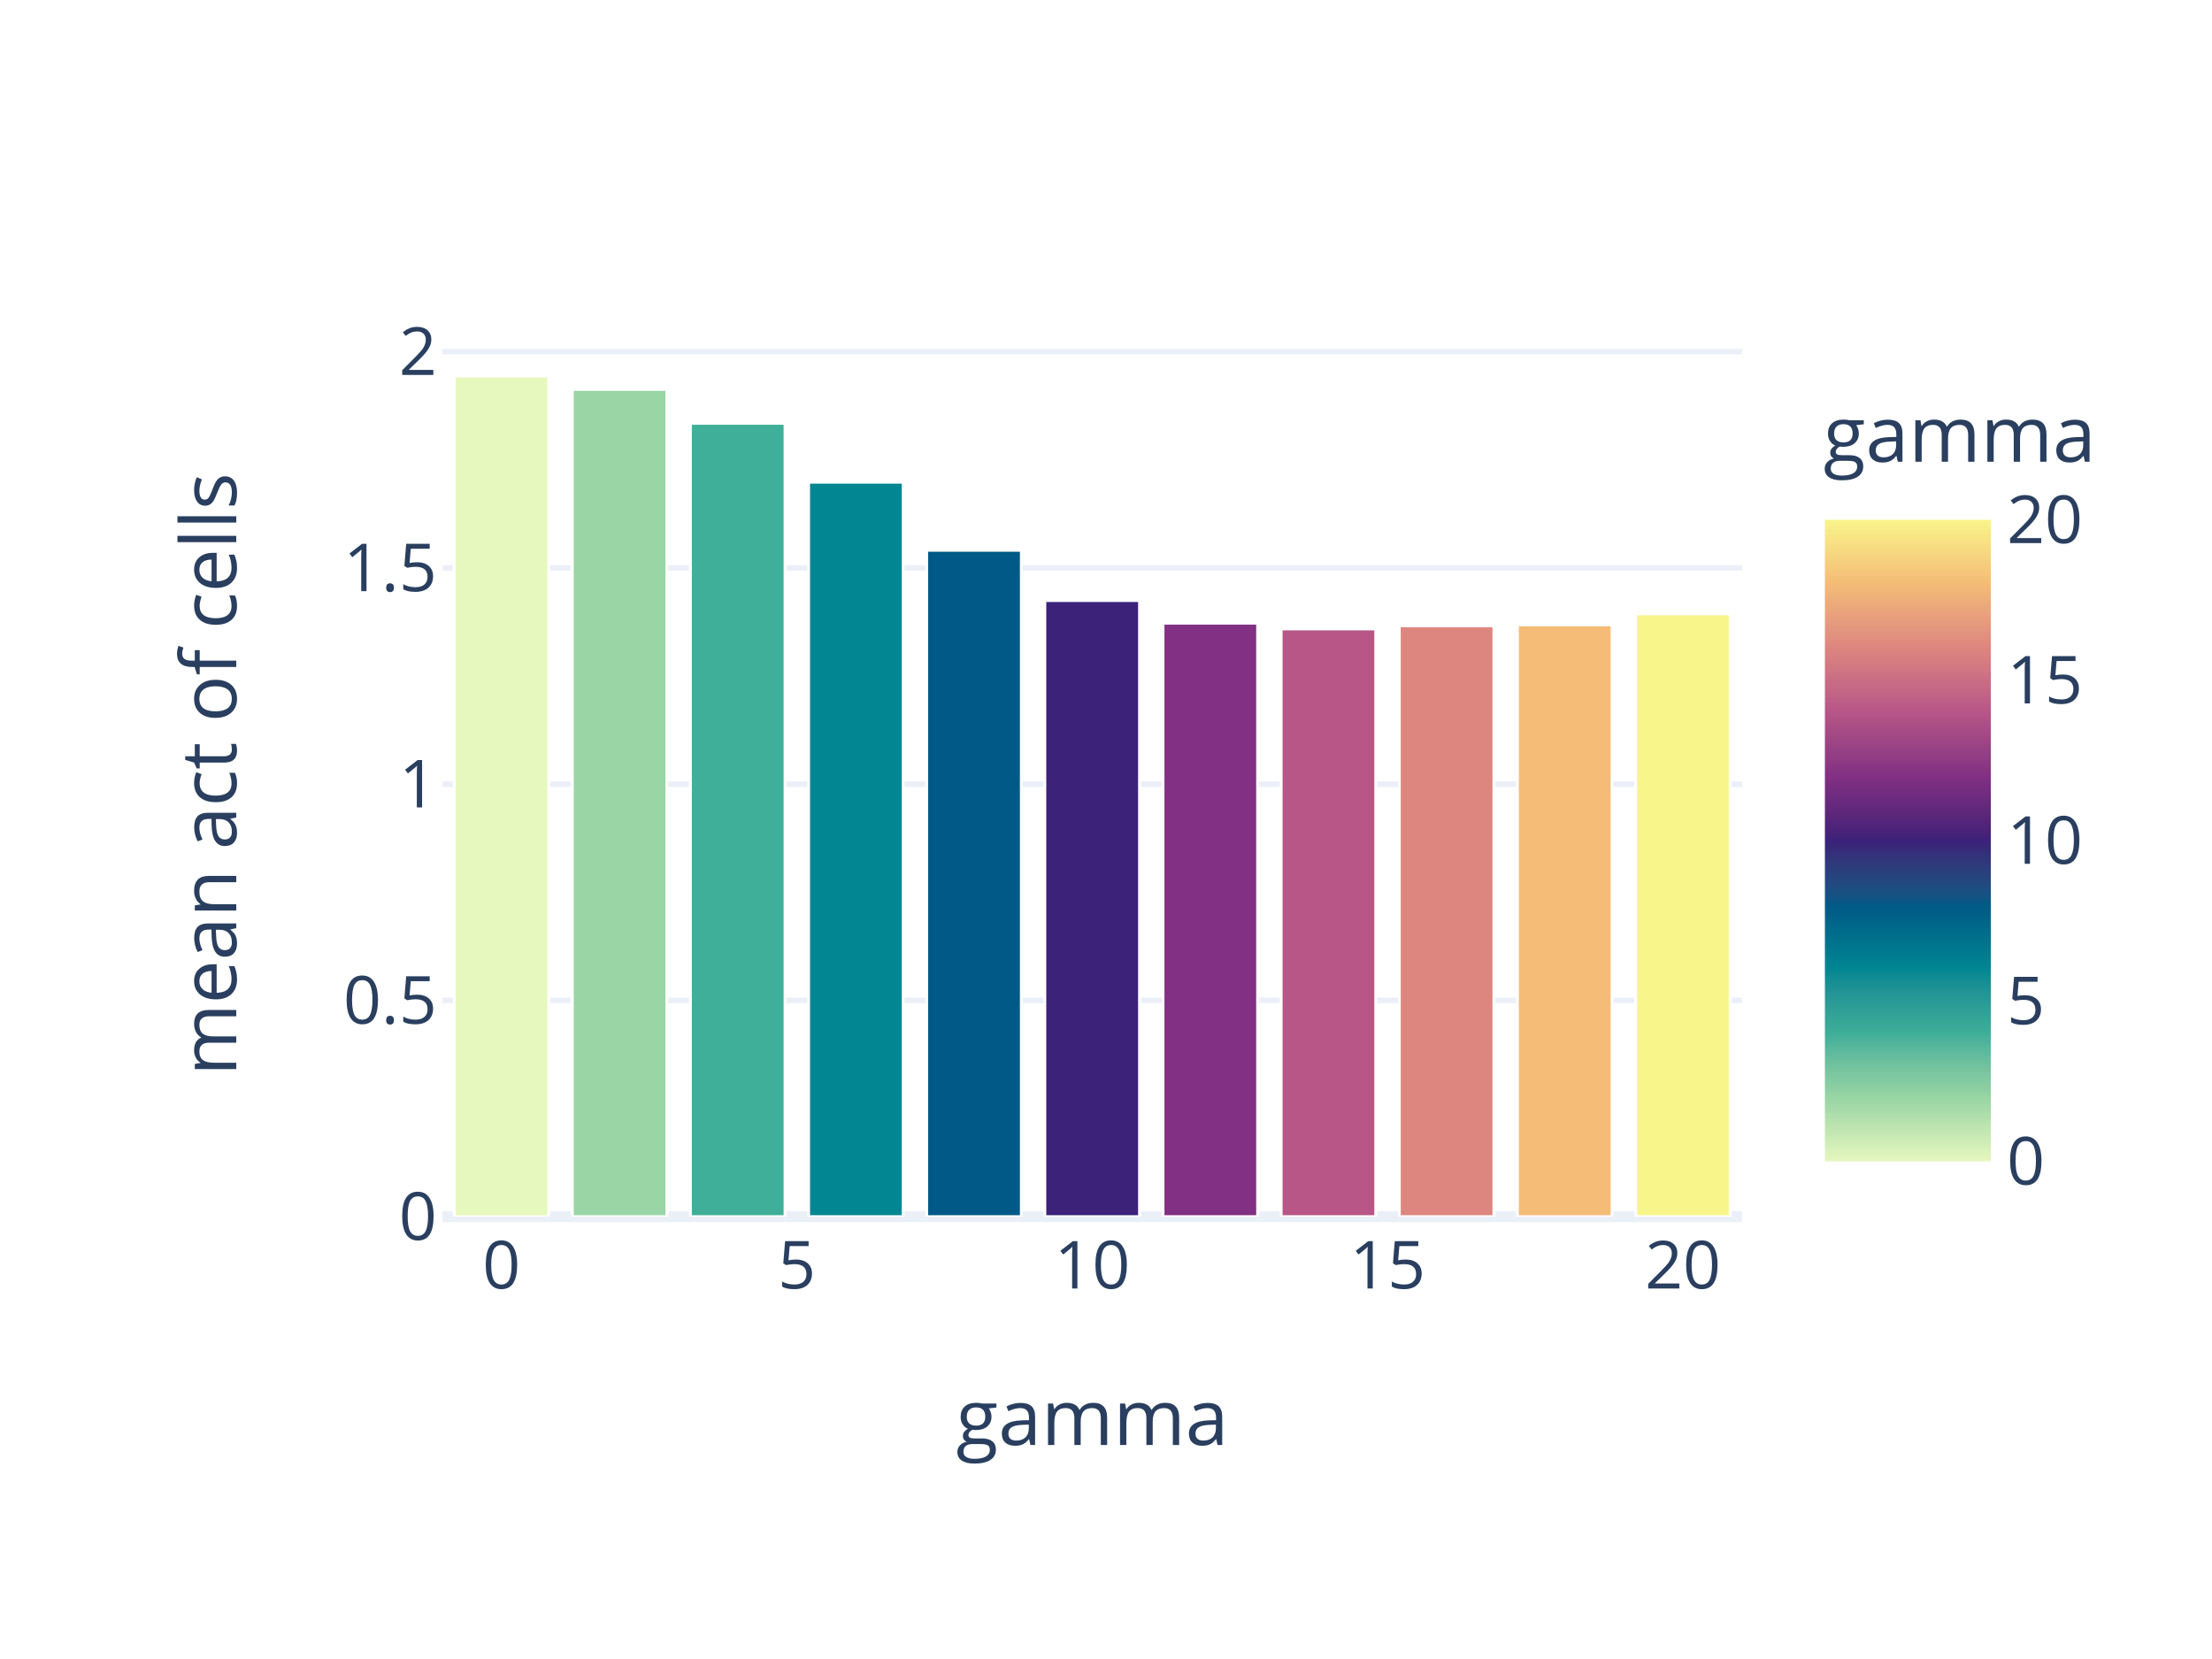
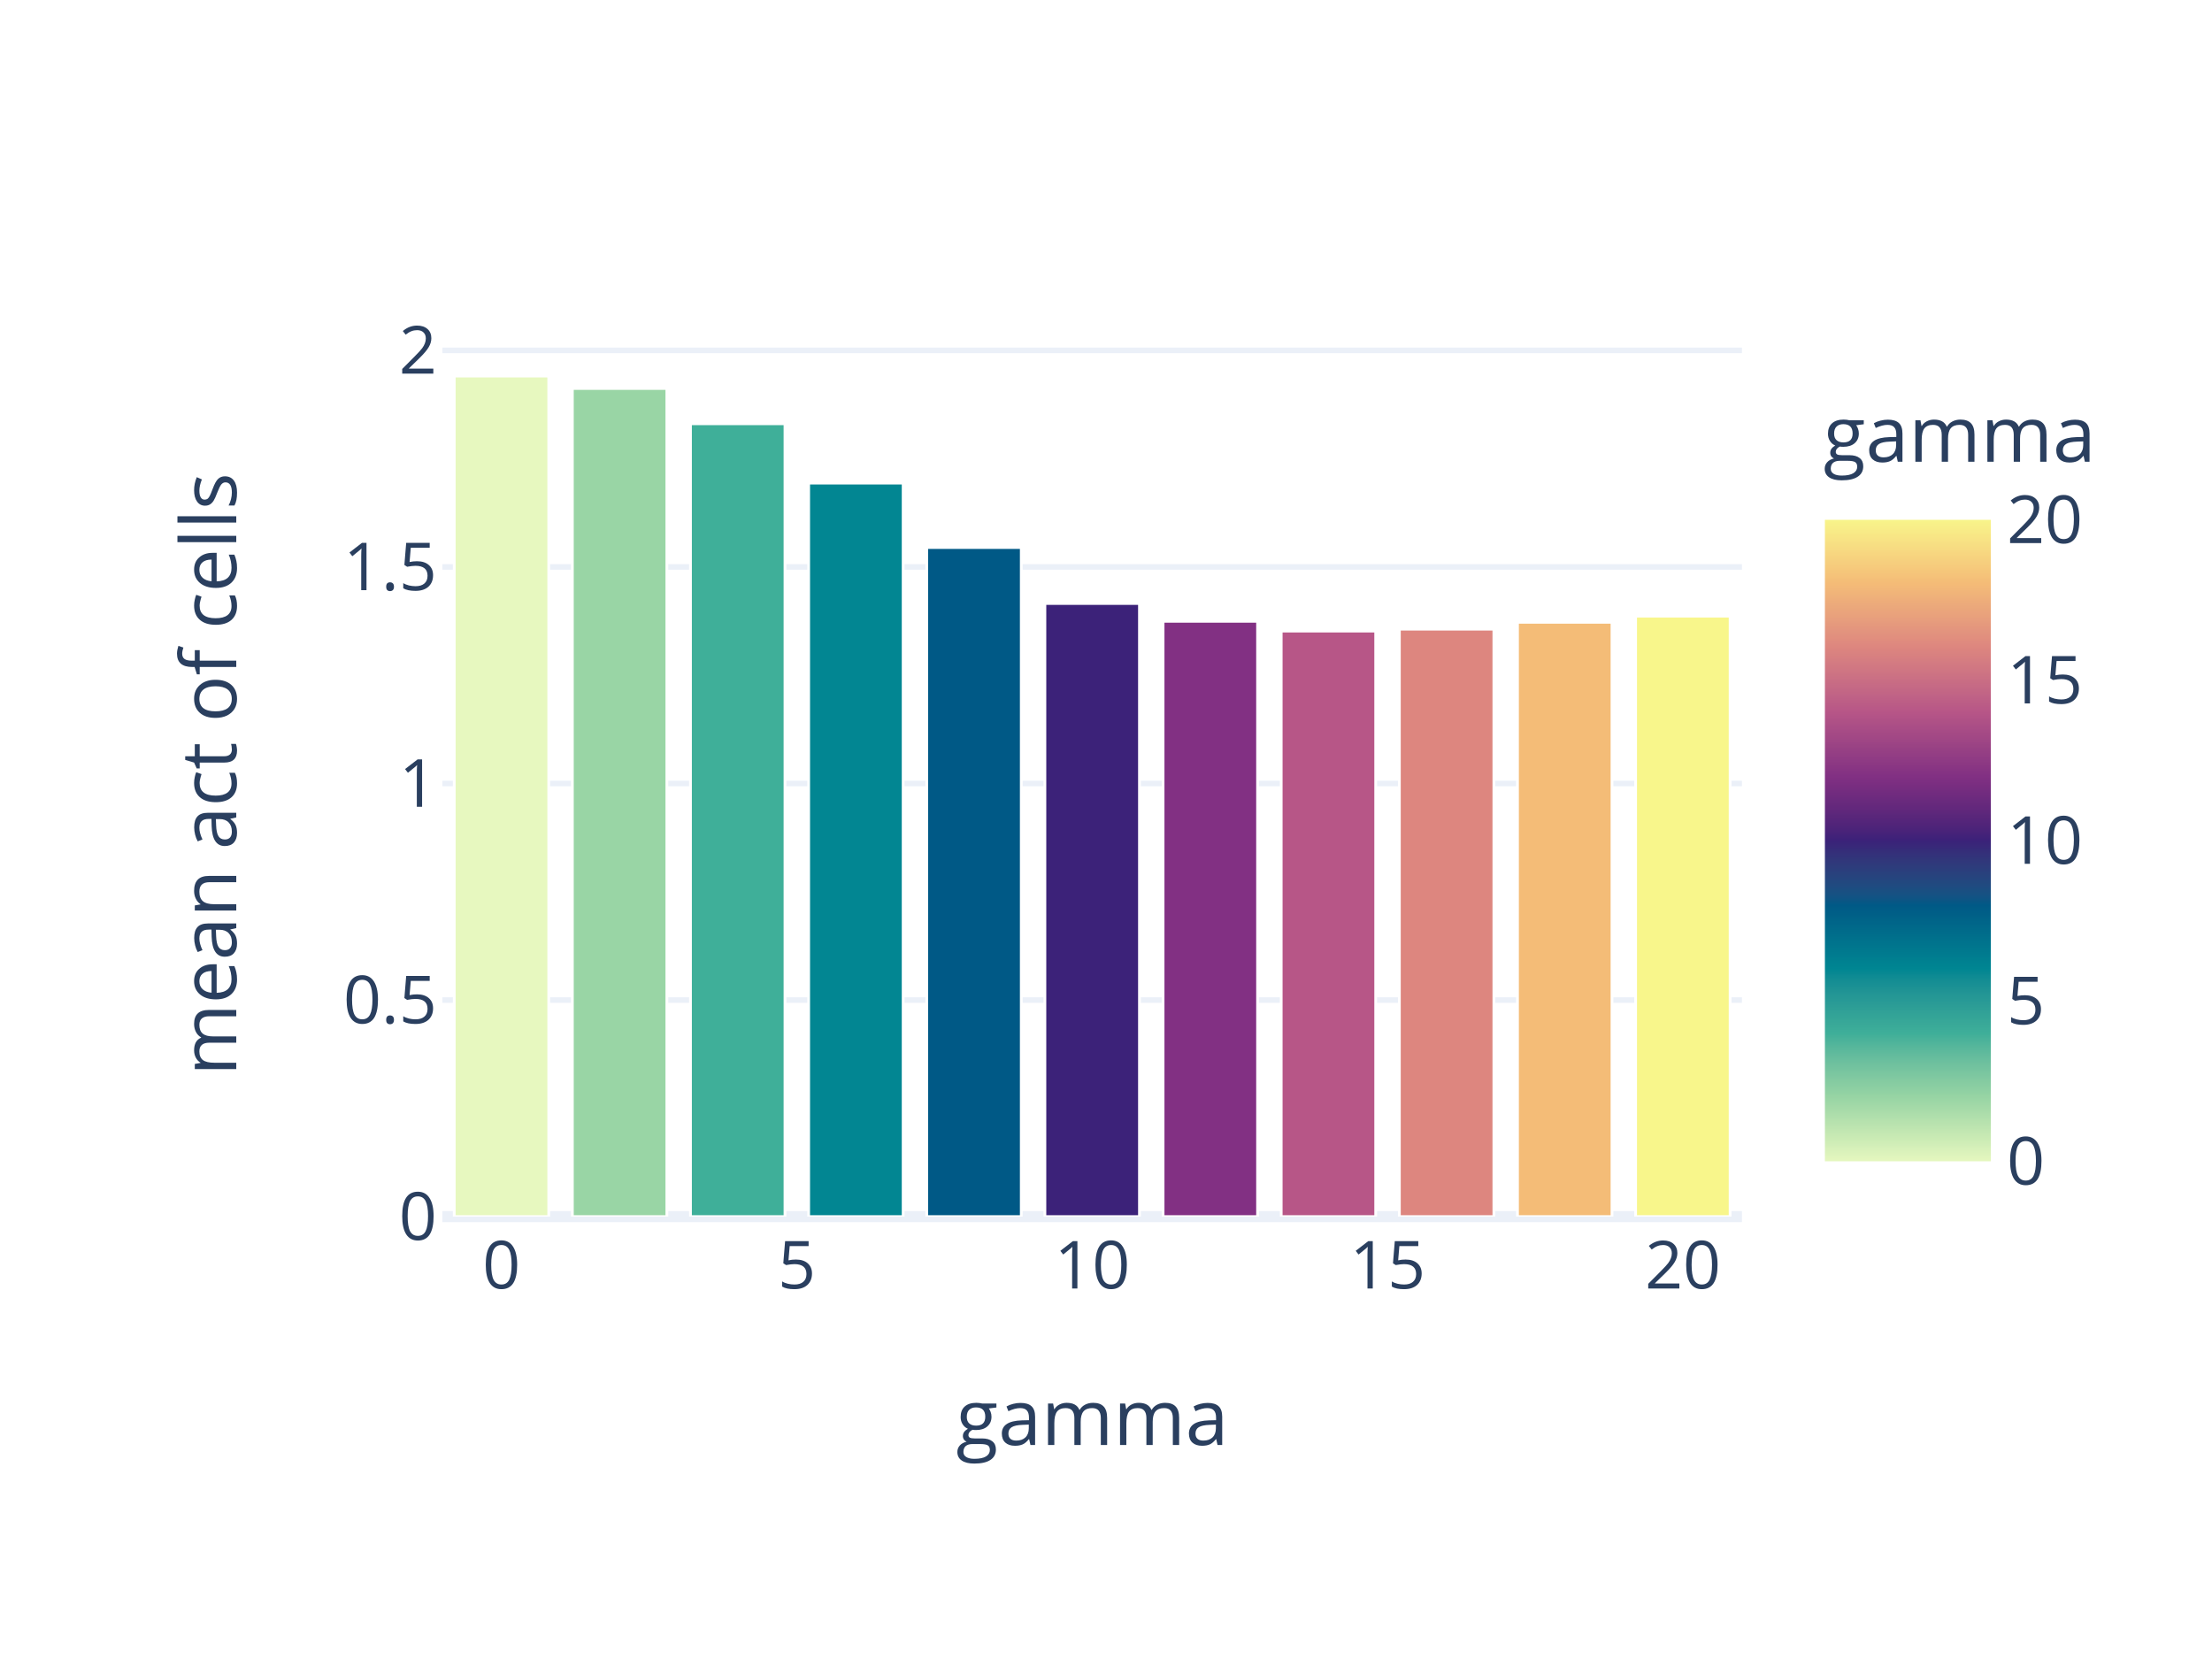
<svg xmlns="http://www.w3.org/2000/svg" class="main-svg" width="400" height="300" style="" viewBox="0 0 400 300">
  <rect x="0" y="0" width="400" height="300" style="fill: rgb(255, 255, 255); fill-opacity: 1;" />
-   <defs id="defs-9edd5f">
+   <defs id="defs-dfcfa9">
    <g class="clips">
-       <clipPath id="clip9edd5fxyplot" class="plotclip">
+       <clipPath id="clipdfcfa9xyplot" class="plotclip">
        <rect width="235" height="160" />
      </clipPath>
-       <clipPath class="axesclip" id="clip9edd5fx">
+       <clipPath class="axesclip" id="clipdfcfa9x">
        <rect x="80" y="0" width="235" height="300" />
      </clipPath>
-       <clipPath class="axesclip" id="clip9edd5fy">
+       <clipPath class="axesclip" id="clipdfcfa9y">
        <rect x="0" y="60" width="400" height="160" />
      </clipPath>
-       <clipPath class="axesclip" id="clip9edd5fxy">
+       <clipPath class="axesclip" id="clipdfcfa9xy">
        <rect x="80" y="60" width="235" height="160" />
      </clipPath>
    </g>
    <g class="gradients">
-       <linearGradient x1="0" y1="1" x2="0" y2="0" gradientUnits="objectBoundingBox" id="g9edd5f-cbcoloraxis">
+       <linearGradient x1="0" y1="1" x2="0" y2="0" gradientUnits="objectBoundingBox" id="gdfcfa9-cbcoloraxis">
        <stop offset="0%" stop-color="rgb(231, 248, 191)" stop-opacity="1" />
        <stop offset="0.392%" stop-color="rgb(228, 247, 190)" stop-opacity="1" />
        <stop offset="0.784%" stop-color="rgb(225, 245, 189)" stop-opacity="1" />
        <stop offset="1.176%" stop-color="rgb(222, 244, 188)" stop-opacity="1" />
        <stop offset="1.569%" stop-color="rgb(219, 242, 187)" stop-opacity="1" />
        <stop offset="1.961%" stop-color="rgb(216, 241, 186)" stop-opacity="1" />
        <stop offset="2.353%" stop-color="rgb(213, 240, 185)" stop-opacity="1" />
        <stop offset="2.745%" stop-color="rgb(210, 238, 184)" stop-opacity="1" />
        <stop offset="3.137%" stop-color="rgb(207, 237, 182)" stop-opacity="1" />
        <stop offset="3.529%" stop-color="rgb(204, 236, 181)" stop-opacity="1" />
        <stop offset="3.922%" stop-color="rgb(201, 234, 180)" stop-opacity="1" />
        <stop offset="4.314%" stop-color="rgb(198, 233, 179)" stop-opacity="1" />
        <stop offset="4.706%" stop-color="rgb(195, 231, 178)" stop-opacity="1" />
        <stop offset="5.098%" stop-color="rgb(192, 230, 177)" stop-opacity="1" />
        <stop offset="5.49%" stop-color="rgb(189, 229, 176)" stop-opacity="1" />
        <stop offset="5.882%" stop-color="rgb(186, 227, 175)" stop-opacity="1" />
        <stop offset="6.275%" stop-color="rgb(183, 226, 174)" stop-opacity="1" />
        <stop offset="6.667%" stop-color="rgb(180, 225, 173)" stop-opacity="1" />
        <stop offset="7.059%" stop-color="rgb(176, 223, 172)" stop-opacity="1" />
        <stop offset="7.451%" stop-color="rgb(173, 222, 171)" stop-opacity="1" />
        <stop offset="7.843%" stop-color="rgb(170, 220, 170)" stop-opacity="1" />
        <stop offset="8.235%" stop-color="rgb(167, 219, 169)" stop-opacity="1" />
        <stop offset="8.627%" stop-color="rgb(164, 218, 168)" stop-opacity="1" />
        <stop offset="9.02%" stop-color="rgb(160, 216, 167)" stop-opacity="1" />
        <stop offset="9.412%" stop-color="rgb(157, 215, 166)" stop-opacity="1" />
        <stop offset="9.804%" stop-color="rgb(154, 214, 165)" stop-opacity="1" />
        <stop offset="10.196%" stop-color="rgb(151, 212, 164)" stop-opacity="1" />
        <stop offset="10.588%" stop-color="rgb(148, 211, 163)" stop-opacity="1" />
        <stop offset="10.98%" stop-color="rgb(145, 209, 163)" stop-opacity="1" />
        <stop offset="11.373%" stop-color="rgb(142, 208, 163)" stop-opacity="1" />
        <stop offset="11.765%" stop-color="rgb(139, 206, 162)" stop-opacity="1" />
        <stop offset="12.157%" stop-color="rgb(136, 205, 162)" stop-opacity="1" />
        <stop offset="12.549%" stop-color="rgb(133, 203, 161)" stop-opacity="1" />
        <stop offset="12.941%" stop-color="rgb(130, 202, 161)" stop-opacity="1" />
        <stop offset="13.333%" stop-color="rgb(127, 200, 161)" stop-opacity="1" />
        <stop offset="13.725%" stop-color="rgb(124, 199, 160)" stop-opacity="1" />
        <stop offset="14.118%" stop-color="rgb(121, 197, 160)" stop-opacity="1" />
        <stop offset="14.51%" stop-color="rgb(117, 196, 159)" stop-opacity="1" />
        <stop offset="14.902%" stop-color="rgb(114, 194, 159)" stop-opacity="1" />
        <stop offset="15.294%" stop-color="rgb(111, 193, 158)" stop-opacity="1" />
        <stop offset="15.686%" stop-color="rgb(108, 191, 158)" stop-opacity="1" />
        <stop offset="16.078%" stop-color="rgb(104, 190, 158)" stop-opacity="1" />
        <stop offset="16.471%" stop-color="rgb(101, 188, 157)" stop-opacity="1" />
        <stop offset="16.863%" stop-color="rgb(97, 187, 157)" stop-opacity="1" />
        <stop offset="17.255%" stop-color="rgb(93, 185, 156)" stop-opacity="1" />
        <stop offset="17.647%" stop-color="rgb(89, 184, 156)" stop-opacity="1" />
        <stop offset="18.039%" stop-color="rgb(86, 182, 155)" stop-opacity="1" />
        <stop offset="18.431%" stop-color="rgb(81, 181, 155)" stop-opacity="1" />
        <stop offset="18.824%" stop-color="rgb(77, 179, 154)" stop-opacity="1" />
        <stop offset="19.216%" stop-color="rgb(73, 178, 154)" stop-opacity="1" />
        <stop offset="19.608%" stop-color="rgb(68, 176, 153)" stop-opacity="1" />
        <stop offset="20%" stop-color="rgb(63, 175, 153)" stop-opacity="1" />
        <stop offset="20.392%" stop-color="rgb(61, 173, 153)" stop-opacity="1" />
        <stop offset="20.784%" stop-color="rgb(60, 172, 153)" stop-opacity="1" />
        <stop offset="21.176%" stop-color="rgb(58, 170, 152)" stop-opacity="1" />
        <stop offset="21.569%" stop-color="rgb(57, 168, 152)" stop-opacity="1" />
        <stop offset="21.961%" stop-color="rgb(55, 167, 152)" stop-opacity="1" />
        <stop offset="22.353%" stop-color="rgb(53, 165, 151)" stop-opacity="1" />
        <stop offset="22.745%" stop-color="rgb(51, 164, 151)" stop-opacity="1" />
        <stop offset="23.137%" stop-color="rgb(50, 162, 151)" stop-opacity="1" />
        <stop offset="23.529%" stop-color="rgb(48, 160, 151)" stop-opacity="1" />
        <stop offset="23.922%" stop-color="rgb(46, 159, 150)" stop-opacity="1" />
        <stop offset="24.314%" stop-color="rgb(44, 157, 150)" stop-opacity="1" />
        <stop offset="24.706%" stop-color="rgb(42, 155, 150)" stop-opacity="1" />
        <stop offset="25.098%" stop-color="rgb(40, 154, 150)" stop-opacity="1" />
        <stop offset="25.49%" stop-color="rgb(38, 152, 149)" stop-opacity="1" />
        <stop offset="25.882%" stop-color="rgb(36, 151, 149)" stop-opacity="1" />
        <stop offset="26.275%" stop-color="rgb(34, 149, 149)" stop-opacity="1" />
        <stop offset="26.667%" stop-color="rgb(31, 147, 148)" stop-opacity="1" />
        <stop offset="27.059%" stop-color="rgb(29, 146, 148)" stop-opacity="1" />
        <stop offset="27.451%" stop-color="rgb(26, 144, 148)" stop-opacity="1" />
        <stop offset="27.843%" stop-color="rgb(23, 143, 148)" stop-opacity="1" />
        <stop offset="28.235%" stop-color="rgb(20, 141, 147)" stop-opacity="1" />
        <stop offset="28.627%" stop-color="rgb(17, 140, 147)" stop-opacity="1" />
        <stop offset="29.02%" stop-color="rgb(13, 138, 147)" stop-opacity="1" />
        <stop offset="29.412%" stop-color="rgb(8, 136, 146)" stop-opacity="1" />
        <stop offset="29.804%" stop-color="rgb(3, 135, 146)" stop-opacity="1" />
        <stop offset="30.196%" stop-color="rgb(0, 133, 146)" stop-opacity="1" />
        <stop offset="30.588%" stop-color="rgb(0, 131, 145)" stop-opacity="1" />
        <stop offset="30.98%" stop-color="rgb(0, 130, 145)" stop-opacity="1" />
        <stop offset="31.373%" stop-color="rgb(0, 128, 144)" stop-opacity="1" />
        <stop offset="31.765%" stop-color="rgb(0, 126, 144)" stop-opacity="1" />
        <stop offset="32.157%" stop-color="rgb(0, 124, 143)" stop-opacity="1" />
        <stop offset="32.549%" stop-color="rgb(0, 122, 143)" stop-opacity="1" />
        <stop offset="32.941%" stop-color="rgb(0, 121, 142)" stop-opacity="1" />
        <stop offset="33.333%" stop-color="rgb(0, 119, 142)" stop-opacity="1" />
        <stop offset="33.725%" stop-color="rgb(0, 117, 141)" stop-opacity="1" />
        <stop offset="34.118%" stop-color="rgb(0, 115, 141)" stop-opacity="1" />
        <stop offset="34.51%" stop-color="rgb(0, 114, 140)" stop-opacity="1" />
        <stop offset="34.902%" stop-color="rgb(0, 112, 140)" stop-opacity="1" />
        <stop offset="35.294%" stop-color="rgb(0, 110, 139)" stop-opacity="1" />
        <stop offset="35.686%" stop-color="rgb(0, 108, 139)" stop-opacity="1" />
        <stop offset="36.078%" stop-color="rgb(0, 107, 138)" stop-opacity="1" />
        <stop offset="36.471%" stop-color="rgb(0, 105, 138)" stop-opacity="1" />
        <stop offset="36.863%" stop-color="rgb(0, 103, 137)" stop-opacity="1" />
        <stop offset="37.255%" stop-color="rgb(0, 101, 137)" stop-opacity="1" />
        <stop offset="37.647%" stop-color="rgb(0, 100, 136)" stop-opacity="1" />
        <stop offset="38.039%" stop-color="rgb(0, 98, 136)" stop-opacity="1" />
        <stop offset="38.431%" stop-color="rgb(0, 96, 135)" stop-opacity="1" />
        <stop offset="38.824%" stop-color="rgb(0, 94, 135)" stop-opacity="1" />
        <stop offset="39.216%" stop-color="rgb(0, 93, 135)" stop-opacity="1" />
        <stop offset="39.608%" stop-color="rgb(0, 91, 134)" stop-opacity="1" />
        <stop offset="40%" stop-color="rgb(0, 89, 134)" stop-opacity="1" />
        <stop offset="40.392%" stop-color="rgb(6, 87, 133)" stop-opacity="1" />
        <stop offset="40.784%" stop-color="rgb(12, 85, 132)" stop-opacity="1" />
        <stop offset="41.176%" stop-color="rgb(17, 83, 132)" stop-opacity="1" />
        <stop offset="41.569%" stop-color="rgb(21, 82, 131)" stop-opacity="1" />
        <stop offset="41.961%" stop-color="rgb(24, 80, 130)" stop-opacity="1" />
        <stop offset="42.353%" stop-color="rgb(27, 78, 129)" stop-opacity="1" />
        <stop offset="42.745%" stop-color="rgb(30, 76, 129)" stop-opacity="1" />
        <stop offset="43.137%" stop-color="rgb(32, 74, 128)" stop-opacity="1" />
        <stop offset="43.529%" stop-color="rgb(34, 72, 127)" stop-opacity="1" />
        <stop offset="43.922%" stop-color="rgb(36, 70, 127)" stop-opacity="1" />
        <stop offset="44.314%" stop-color="rgb(38, 68, 126)" stop-opacity="1" />
        <stop offset="44.706%" stop-color="rgb(40, 66, 125)" stop-opacity="1" />
        <stop offset="45.098%" stop-color="rgb(42, 64, 125)" stop-opacity="1" />
        <stop offset="45.49%" stop-color="rgb(43, 62, 124)" stop-opacity="1" />
        <stop offset="45.882%" stop-color="rgb(45, 60, 124)" stop-opacity="1" />
        <stop offset="46.275%" stop-color="rgb(46, 58, 123)" stop-opacity="1" />
        <stop offset="46.667%" stop-color="rgb(48, 56, 123)" stop-opacity="1" />
        <stop offset="47.059%" stop-color="rgb(49, 54, 122)" stop-opacity="1" />
        <stop offset="47.451%" stop-color="rgb(50, 51, 122)" stop-opacity="1" />
        <stop offset="47.843%" stop-color="rgb(52, 49, 122)" stop-opacity="1" />
        <stop offset="48.235%" stop-color="rgb(53, 46, 121)" stop-opacity="1" />
        <stop offset="48.627%" stop-color="rgb(54, 44, 121)" stop-opacity="1" />
        <stop offset="49.02%" stop-color="rgb(56, 41, 121)" stop-opacity="1" />
        <stop offset="49.412%" stop-color="rgb(57, 38, 121)" stop-opacity="1" />
        <stop offset="49.804%" stop-color="rgb(58, 35, 121)" stop-opacity="1" />
        <stop offset="50.196%" stop-color="rgb(61, 33, 121)" stop-opacity="1" />
        <stop offset="50.588%" stop-color="rgb(65, 34, 121)" stop-opacity="1" />
        <stop offset="50.98%" stop-color="rgb(68, 34, 121)" stop-opacity="1" />
        <stop offset="51.373%" stop-color="rgb(72, 35, 121)" stop-opacity="1" />
        <stop offset="51.765%" stop-color="rgb(75, 35, 121)" stop-opacity="1" />
        <stop offset="52.157%" stop-color="rgb(78, 36, 121)" stop-opacity="1" />
        <stop offset="52.549%" stop-color="rgb(81, 36, 121)" stop-opacity="1" />
        <stop offset="52.941%" stop-color="rgb(84, 37, 122)" stop-opacity="1" />
        <stop offset="53.333%" stop-color="rgb(87, 37, 122)" stop-opacity="1" />
        <stop offset="53.725%" stop-color="rgb(89, 38, 122)" stop-opacity="1" />
        <stop offset="54.118%" stop-color="rgb(92, 39, 123)" stop-opacity="1" />
        <stop offset="54.51%" stop-color="rgb(95, 39, 123)" stop-opacity="1" />
        <stop offset="54.902%" stop-color="rgb(98, 40, 124)" stop-opacity="1" />
        <stop offset="55.294%" stop-color="rgb(100, 40, 124)" stop-opacity="1" />
        <stop offset="55.686%" stop-color="rgb(103, 41, 124)" stop-opacity="1" />
        <stop offset="56.078%" stop-color="rgb(105, 42, 125)" stop-opacity="1" />
        <stop offset="56.471%" stop-color="rgb(108, 42, 126)" stop-opacity="1" />
        <stop offset="56.863%" stop-color="rgb(110, 43, 126)" stop-opacity="1" />
        <stop offset="57.255%" stop-color="rgb(113, 43, 127)" stop-opacity="1" />
        <stop offset="57.647%" stop-color="rgb(115, 44, 127)" stop-opacity="1" />
        <stop offset="58.039%" stop-color="rgb(118, 45, 128)" stop-opacity="1" />
        <stop offset="58.431%" stop-color="rgb(120, 45, 128)" stop-opacity="1" />
        <stop offset="58.824%" stop-color="rgb(123, 46, 129)" stop-opacity="1" />
        <stop offset="59.216%" stop-color="rgb(125, 47, 130)" stop-opacity="1" />
        <stop offset="59.608%" stop-color="rgb(128, 47, 130)" stop-opacity="1" />
        <stop offset="60%" stop-color="rgb(130, 48, 131)" stop-opacity="1" />
        <stop offset="60.392%" stop-color="rgb(132, 50, 131)" stop-opacity="1" />
        <stop offset="60.784%" stop-color="rgb(134, 51, 131)" stop-opacity="1" />
        <stop offset="61.176%" stop-color="rgb(136, 53, 131)" stop-opacity="1" />
        <stop offset="61.569%" stop-color="rgb(138, 54, 131)" stop-opacity="1" />
        <stop offset="61.961%" stop-color="rgb(140, 56, 131)" stop-opacity="1" />
        <stop offset="62.353%" stop-color="rgb(142, 58, 132)" stop-opacity="1" />
        <stop offset="62.745%" stop-color="rgb(144, 59, 132)" stop-opacity="1" />
        <stop offset="63.137%" stop-color="rgb(146, 61, 132)" stop-opacity="1" />
        <stop offset="63.529%" stop-color="rgb(148, 62, 132)" stop-opacity="1" />
        <stop offset="63.922%" stop-color="rgb(150, 64, 132)" stop-opacity="1" />
        <stop offset="64.314%" stop-color="rgb(152, 65, 132)" stop-opacity="1" />
        <stop offset="64.706%" stop-color="rgb(154, 67, 132)" stop-opacity="1" />
        <stop offset="65.098%" stop-color="rgb(156, 68, 133)" stop-opacity="1" />
        <stop offset="65.49%" stop-color="rgb(159, 70, 133)" stop-opacity="1" />
        <stop offset="65.882%" stop-color="rgb(161, 71, 133)" stop-opacity="1" />
        <stop offset="66.275%" stop-color="rgb(163, 72, 133)" stop-opacity="1" />
        <stop offset="66.667%" stop-color="rgb(165, 74, 133)" stop-opacity="1" />
        <stop offset="67.059%" stop-color="rgb(167, 75, 134)" stop-opacity="1" />
        <stop offset="67.451%" stop-color="rgb(169, 77, 134)" stop-opacity="1" />
        <stop offset="67.843%" stop-color="rgb(171, 78, 134)" stop-opacity="1" />
        <stop offset="68.235%" stop-color="rgb(173, 80, 134)" stop-opacity="1" />
        <stop offset="68.627%" stop-color="rgb(175, 81, 134)" stop-opacity="1" />
        <stop offset="69.02%" stop-color="rgb(178, 82, 135)" stop-opacity="1" />
        <stop offset="69.412%" stop-color="rgb(180, 84, 135)" stop-opacity="1" />
        <stop offset="69.804%" stop-color="rgb(182, 85, 135)" stop-opacity="1" />
        <stop offset="70.196%" stop-color="rgb(184, 87, 135)" stop-opacity="1" />
        <stop offset="70.588%" stop-color="rgb(185, 89, 135)" stop-opacity="1" />
        <stop offset="70.98%" stop-color="rgb(186, 91, 134)" stop-opacity="1" />
        <stop offset="71.373%" stop-color="rgb(188, 93, 134)" stop-opacity="1" />
        <stop offset="71.765%" stop-color="rgb(189, 95, 134)" stop-opacity="1" />
        <stop offset="72.157%" stop-color="rgb(191, 97, 134)" stop-opacity="1" />
        <stop offset="72.549%" stop-color="rgb(192, 99, 134)" stop-opacity="1" />
        <stop offset="72.941%" stop-color="rgb(194, 101, 133)" stop-opacity="1" />
        <stop offset="73.333%" stop-color="rgb(195, 103, 133)" stop-opacity="1" />
        <stop offset="73.725%" stop-color="rgb(197, 105, 133)" stop-opacity="1" />
        <stop offset="74.118%" stop-color="rgb(198, 106, 133)" stop-opacity="1" />
        <stop offset="74.51%" stop-color="rgb(200, 108, 132)" stop-opacity="1" />
        <stop offset="74.902%" stop-color="rgb(201, 110, 132)" stop-opacity="1" />
        <stop offset="75.294%" stop-color="rgb(203, 112, 132)" stop-opacity="1" />
        <stop offset="75.686%" stop-color="rgb(204, 114, 131)" stop-opacity="1" />
        <stop offset="76.078%" stop-color="rgb(206, 116, 131)" stop-opacity="1" />
        <stop offset="76.471%" stop-color="rgb(207, 118, 131)" stop-opacity="1" />
        <stop offset="76.863%" stop-color="rgb(209, 119, 130)" stop-opacity="1" />
        <stop offset="77.255%" stop-color="rgb(210, 121, 130)" stop-opacity="1" />
        <stop offset="77.647%" stop-color="rgb(212, 123, 130)" stop-opacity="1" />
        <stop offset="78.039%" stop-color="rgb(213, 125, 129)" stop-opacity="1" />
        <stop offset="78.431%" stop-color="rgb(215, 127, 129)" stop-opacity="1" />
        <stop offset="78.824%" stop-color="rgb(216, 129, 128)" stop-opacity="1" />
        <stop offset="79.216%" stop-color="rgb(218, 130, 128)" stop-opacity="1" />
        <stop offset="79.608%" stop-color="rgb(219, 132, 127)" stop-opacity="1" />
        <stop offset="80%" stop-color="rgb(221, 134, 127)" stop-opacity="1" />
        <stop offset="80.392%" stop-color="rgb(222, 136, 127)" stop-opacity="1" />
        <stop offset="80.784%" stop-color="rgb(223, 138, 127)" stop-opacity="1" />
        <stop offset="81.176%" stop-color="rgb(224, 141, 126)" stop-opacity="1" />
        <stop offset="81.569%" stop-color="rgb(225, 143, 126)" stop-opacity="1" />
        <stop offset="81.961%" stop-color="rgb(225, 145, 126)" stop-opacity="1" />
        <stop offset="82.353%" stop-color="rgb(226, 147, 126)" stop-opacity="1" />
        <stop offset="82.745%" stop-color="rgb(227, 149, 126)" stop-opacity="1" />
        <stop offset="83.137%" stop-color="rgb(228, 151, 125)" stop-opacity="1" />
        <stop offset="83.529%" stop-color="rgb(229, 153, 125)" stop-opacity="1" />
        <stop offset="83.922%" stop-color="rgb(230, 155, 125)" stop-opacity="1" />
        <stop offset="84.314%" stop-color="rgb(231, 158, 125)" stop-opacity="1" />
        <stop offset="84.706%" stop-color="rgb(232, 160, 124)" stop-opacity="1" />
        <stop offset="85.098%" stop-color="rgb(233, 162, 124)" stop-opacity="1" />
        <stop offset="85.49%" stop-color="rgb(234, 164, 124)" stop-opacity="1" />
        <stop offset="85.882%" stop-color="rgb(234, 166, 123)" stop-opacity="1" />
        <stop offset="86.275%" stop-color="rgb(235, 168, 123)" stop-opacity="1" />
        <stop offset="86.667%" stop-color="rgb(236, 170, 123)" stop-opacity="1" />
        <stop offset="87.059%" stop-color="rgb(237, 172, 122)" stop-opacity="1" />
        <stop offset="87.451%" stop-color="rgb(238, 174, 122)" stop-opacity="1" />
        <stop offset="87.843%" stop-color="rgb(239, 177, 122)" stop-opacity="1" />
        <stop offset="88.235%" stop-color="rgb(240, 179, 121)" stop-opacity="1" />
        <stop offset="88.627%" stop-color="rgb(241, 181, 121)" stop-opacity="1" />
        <stop offset="89.02%" stop-color="rgb(242, 183, 120)" stop-opacity="1" />
        <stop offset="89.412%" stop-color="rgb(243, 185, 120)" stop-opacity="1" />
        <stop offset="89.804%" stop-color="rgb(244, 187, 119)" stop-opacity="1" />
        <stop offset="90.196%" stop-color="rgb(244, 189, 119)" stop-opacity="1" />
        <stop offset="90.588%" stop-color="rgb(244, 191, 120)" stop-opacity="1" />
        <stop offset="90.98%" stop-color="rgb(245, 194, 121)" stop-opacity="1" />
        <stop offset="91.373%" stop-color="rgb(245, 196, 122)" stop-opacity="1" />
        <stop offset="91.765%" stop-color="rgb(245, 198, 122)" stop-opacity="1" />
        <stop offset="92.157%" stop-color="rgb(246, 201, 123)" stop-opacity="1" />
        <stop offset="92.549%" stop-color="rgb(246, 203, 124)" stop-opacity="1" />
        <stop offset="92.941%" stop-color="rgb(246, 205, 125)" stop-opacity="1" />
        <stop offset="93.333%" stop-color="rgb(246, 207, 126)" stop-opacity="1" />
        <stop offset="93.725%" stop-color="rgb(246, 210, 126)" stop-opacity="1" />
        <stop offset="94.118%" stop-color="rgb(247, 212, 127)" stop-opacity="1" />
        <stop offset="94.51%" stop-color="rgb(247, 214, 128)" stop-opacity="1" />
        <stop offset="94.902%" stop-color="rgb(247, 216, 129)" stop-opacity="1" />
        <stop offset="95.294%" stop-color="rgb(247, 219, 130)" stop-opacity="1" />
        <stop offset="95.686%" stop-color="rgb(247, 221, 130)" stop-opacity="1" />
        <stop offset="96.078%" stop-color="rgb(247, 223, 131)" stop-opacity="1" />
        <stop offset="96.471%" stop-color="rgb(248, 226, 132)" stop-opacity="1" />
        <stop offset="96.863%" stop-color="rgb(248, 228, 133)" stop-opacity="1" />
        <stop offset="97.255%" stop-color="rgb(248, 230, 133)" stop-opacity="1" />
        <stop offset="97.647%" stop-color="rgb(248, 232, 134)" stop-opacity="1" />
        <stop offset="98.039%" stop-color="rgb(248, 235, 135)" stop-opacity="1" />
        <stop offset="98.431%" stop-color="rgb(248, 237, 136)" stop-opacity="1" />
        <stop offset="98.824%" stop-color="rgb(248, 239, 137)" stop-opacity="1" />
        <stop offset="99.216%" stop-color="rgb(248, 241, 137)" stop-opacity="1" />
        <stop offset="99.608%" stop-color="rgb(248, 244, 138)" stop-opacity="1" />
        <stop offset="100%" stop-color="rgb(248, 246, 139)" stop-opacity="1" />
      </linearGradient>
    </g>
    <g class="patterns" />
  </defs>
  <g class="bglayer" />
  <g class="layer-below">
    <g class="imagelayer" />
    <g class="shapelayer" />
  </g>
  <g class="cartesianlayer">
    <g class="subplot xy">
      <g class="layer-subplot">
        <g class="shapelayer" />
        <g class="imagelayer" />
      </g>
      <g class="minor-gridlayer">
        <g class="x" />
        <g class="y" />
      </g>
      <g class="gridlayer">
        <g class="x" />
        <g class="y">
-           <path class="ygrid crisp" transform="translate(0,180.9)" d="M80,0h235" style="stroke: rgb(235, 240, 248); stroke-opacity: 1; stroke-width: 1px;" />
-           <path class="ygrid crisp" transform="translate(0,141.8)" d="M80,0h235" style="stroke: rgb(235, 240, 248); stroke-opacity: 1; stroke-width: 1px;" />
-           <path class="ygrid crisp" transform="translate(0,102.7)" d="M80,0h235" style="stroke: rgb(235, 240, 248); stroke-opacity: 1; stroke-width: 1px;" />
-           <path class="ygrid crisp" transform="translate(0,63.59)" d="M80,0h235" style="stroke: rgb(235, 240, 248); stroke-opacity: 1; stroke-width: 1px;" />
+           <path class="ygrid crisp" transform="translate(0,180.84)" d="M80,0h235" style="stroke: rgb(235, 240, 248); stroke-opacity: 1; stroke-width: 1px;" />
+           <path class="ygrid crisp" transform="translate(0,141.68)" d="M80,0h235" style="stroke: rgb(235, 240, 248); stroke-opacity: 1; stroke-width: 1px;" />
+           <path class="ygrid crisp" transform="translate(0,102.52)" d="M80,0h235" style="stroke: rgb(235, 240, 248); stroke-opacity: 1; stroke-width: 1px;" />
+           <path class="ygrid crisp" transform="translate(0,63.36)" d="M80,0h235" style="stroke: rgb(235, 240, 248); stroke-opacity: 1; stroke-width: 1px;" />
        </g>
      </g>
      <g class="zerolinelayer">
        <path class="yzl zl crisp" transform="translate(0,220)" d="M80,0h235" style="stroke: rgb(235, 240, 248); stroke-opacity: 1; stroke-width: 2px;" />
      </g>
      <g class="layer-between">
        <g class="shapelayer" />
        <g class="imagelayer" />
      </g>
      <path class="xlines-below" />
      <path class="ylines-below" />
      <g class="overlines-below" />
      <g class="xaxislayer-below" />
      <g class="yaxislayer-below" />
      <g class="overaxes-below" />
      <g class="overplot">
-         <g class="xy" transform="translate(80,60)" clip-path="url(#clip9edd5fxyplot)">
+         <g class="xy" transform="translate(80,60)" clip-path="url(#clipdfcfa9xyplot)">
          <g class="barlayer mlayer">
            <g class="trace bars" style="opacity: 1;">
              <g class="points">
                <g class="point">
                  <path d="M2.14,160V8H19.23V160Z" style="vector-effect: none; opacity: 1; stroke-width: 0.5px; fill: rgb(231, 248, 191); fill-opacity: 1; stroke: rgb(255, 255, 255); stroke-opacity: 1;" />
                </g>
                <g class="point">
-                   <path d="M23.5,160V10.42H40.59V160Z" style="vector-effect: none; opacity: 1; stroke-width: 0.5px; fill: rgb(153, 213, 165); fill-opacity: 1; stroke: rgb(255, 255, 255); stroke-opacity: 1;" />
-                 </g>
-                 <g class="point">
-                   <path d="M44.86,160V16.56H61.95V160Z" style="vector-effect: none; opacity: 1; stroke-width: 0.5px; fill: rgb(63, 175, 153); fill-opacity: 1; stroke: rgb(255, 255, 255); stroke-opacity: 1;" />
-                 </g>
-                 <g class="point">
-                   <path d="M66.23,160V27.21H83.32V160Z" style="vector-effect: none; opacity: 1; stroke-width: 0.5px; fill: rgb(2, 134, 146); fill-opacity: 1; stroke: rgb(255, 255, 255); stroke-opacity: 1;" />
-                 </g>
-                 <g class="point">
-                   <path d="M87.59,160V39.52H104.68V160Z" style="vector-effect: none; opacity: 1; stroke-width: 0.5px; fill: rgb(0, 89, 134); fill-opacity: 1; stroke: rgb(255, 255, 255); stroke-opacity: 1;" />
-                 </g>
-                 <g class="point">
-                   <path d="M108.95,160V48.61H126.05V160Z" style="vector-effect: none; opacity: 1; stroke-width: 0.5px; fill: rgb(60, 34, 121); fill-opacity: 1; stroke: rgb(255, 255, 255); stroke-opacity: 1;" />
-                 </g>
-                 <g class="point">
-                   <path d="M130.32,160V52.7H147.41V160Z" style="vector-effect: none; opacity: 1; stroke-width: 0.5px; fill: rgb(130, 48, 131); fill-opacity: 1; stroke: rgb(255, 255, 255); stroke-opacity: 1;" />
-                 </g>
-                 <g class="point">
-                   <path d="M151.68,160V53.74H168.77V160Z" style="vector-effect: none; opacity: 1; stroke-width: 0.5px; fill: rgb(183, 86, 135); fill-opacity: 1; stroke: rgb(255, 255, 255); stroke-opacity: 1;" />
-                 </g>
-                 <g class="point">
-                   <path d="M173.05,160V53.17H190.14V160Z" style="vector-effect: none; opacity: 1; stroke-width: 0.5px; fill: rgb(221, 134, 127); fill-opacity: 1; stroke: rgb(255, 255, 255); stroke-opacity: 1;" />
-                 </g>
-                 <g class="point">
-                   <path d="M194.41,160V53H211.5V160Z" style="vector-effect: none; opacity: 1; stroke-width: 0.5px; fill: rgb(244, 188, 119); fill-opacity: 1; stroke: rgb(255, 255, 255); stroke-opacity: 1;" />
-                 </g>
-                 <g class="point">
-                   <path d="M215.77,160V51.02H232.86V160Z" style="vector-effect: none; opacity: 1; stroke-width: 0.5px; fill: rgb(248, 246, 139); fill-opacity: 1; stroke: rgb(255, 255, 255); stroke-opacity: 1;" />
+                   <path d="M23.5,160V10.25H40.59V160Z" style="vector-effect: none; opacity: 1; stroke-width: 0.5px; fill: rgb(153, 213, 165); fill-opacity: 1; stroke: rgb(255, 255, 255); stroke-opacity: 1;" />
+                 </g>
+                 <g class="point">
+                   <path d="M44.86,160V16.63H61.95V160Z" style="vector-effect: none; opacity: 1; stroke-width: 0.5px; fill: rgb(63, 175, 153); fill-opacity: 1; stroke: rgb(255, 255, 255); stroke-opacity: 1;" />
+                 </g>
+                 <g class="point">
+                   <path d="M66.23,160V27.36H83.32V160Z" style="vector-effect: none; opacity: 1; stroke-width: 0.5px; fill: rgb(2, 134, 146); fill-opacity: 1; stroke: rgb(255, 255, 255); stroke-opacity: 1;" />
+                 </g>
+                 <g class="point">
+                   <path d="M87.59,160V39.01H104.68V160Z" style="vector-effect: none; opacity: 1; stroke-width: 0.5px; fill: rgb(0, 89, 134); fill-opacity: 1; stroke: rgb(255, 255, 255); stroke-opacity: 1;" />
+                 </g>
+                 <g class="point">
+                   <path d="M108.95,160V49.13H126.05V160Z" style="vector-effect: none; opacity: 1; stroke-width: 0.5px; fill: rgb(60, 34, 121); fill-opacity: 1; stroke: rgb(255, 255, 255); stroke-opacity: 1;" />
+                 </g>
+                 <g class="point">
+                   <path d="M130.32,160V52.35H147.41V160Z" style="vector-effect: none; opacity: 1; stroke-width: 0.5px; fill: rgb(130, 48, 131); fill-opacity: 1; stroke: rgb(255, 255, 255); stroke-opacity: 1;" />
+                 </g>
+                 <g class="point">
+                   <path d="M151.68,160V54.12H168.77V160Z" style="vector-effect: none; opacity: 1; stroke-width: 0.5px; fill: rgb(183, 86, 135); fill-opacity: 1; stroke: rgb(255, 255, 255); stroke-opacity: 1;" />
+                 </g>
+                 <g class="point">
+                   <path d="M173.05,160V53.77H190.14V160Z" style="vector-effect: none; opacity: 1; stroke-width: 0.5px; fill: rgb(221, 134, 127); fill-opacity: 1; stroke: rgb(255, 255, 255); stroke-opacity: 1;" />
+                 </g>
+                 <g class="point">
+                   <path d="M194.41,160V52.53H211.5V160Z" style="vector-effect: none; opacity: 1; stroke-width: 0.5px; fill: rgb(244, 188, 119); fill-opacity: 1; stroke: rgb(255, 255, 255); stroke-opacity: 1;" />
+                 </g>
+                 <g class="point">
+                   <path d="M215.77,160V51.42H232.86V160Z" style="vector-effect: none; opacity: 1; stroke-width: 0.5px; fill: rgb(248, 246, 139); fill-opacity: 1; stroke: rgb(255, 255, 255); stroke-opacity: 1;" />
                </g>
              </g>
            </g>
          </g>
        </g>
      </g>
      <g class="zerolinelayer-above" />
      <path class="xlines-above crisp" d="M0,0" style="fill: none;" />
      <path class="ylines-above crisp" d="M0,0" style="fill: none;" />
      <g class="overlines-above" />
      <g class="xaxislayer-above">
        <g class="xtick">
          <text text-anchor="middle" x="0" y="233" transform="translate(90.68,0)" style="font-family: 'Open Sans', verdana, arial, sans-serif; font-size: 12px; fill: rgb(42, 63, 95); fill-opacity: 1; white-space: pre;">0</text>
        </g>
        <g class="xtick">
          <text text-anchor="middle" x="0" y="233" style="font-family: 'Open Sans', verdana, arial, sans-serif; font-size: 12px; fill: rgb(42, 63, 95); fill-opacity: 1; white-space: pre;" transform="translate(144.09,0)">5</text>
        </g>
        <g class="xtick">
          <text text-anchor="middle" x="0" y="233" style="font-family: 'Open Sans', verdana, arial, sans-serif; font-size: 12px; fill: rgb(42, 63, 95); fill-opacity: 1; white-space: pre;" transform="translate(197.5,0)">10</text>
        </g>
        <g class="xtick">
          <text text-anchor="middle" x="0" y="233" style="font-family: 'Open Sans', verdana, arial, sans-serif; font-size: 12px; fill: rgb(42, 63, 95); fill-opacity: 1; white-space: pre;" transform="translate(250.91,0)">15</text>
        </g>
        <g class="xtick">
          <text text-anchor="middle" x="0" y="233" style="font-family: 'Open Sans', verdana, arial, sans-serif; font-size: 12px; fill: rgb(42, 63, 95); fill-opacity: 1; white-space: pre;" transform="translate(304.32,0)">20</text>
        </g>
      </g>
      <g class="yaxislayer-above">
        <g class="ytick">
          <text text-anchor="end" x="79" y="4.2" transform="translate(0,220)" style="font-family: 'Open Sans', verdana, arial, sans-serif; font-size: 12px; fill: rgb(42, 63, 95); fill-opacity: 1; white-space: pre;">0</text>
        </g>
        <g class="ytick">
-           <text text-anchor="end" x="79" y="4.2" style="font-family: 'Open Sans', verdana, arial, sans-serif; font-size: 12px; fill: rgb(42, 63, 95); fill-opacity: 1; white-space: pre;" transform="translate(0,180.9)">0.5</text>
+           <text text-anchor="end" x="79" y="4.2" style="font-family: 'Open Sans', verdana, arial, sans-serif; font-size: 12px; fill: rgb(42, 63, 95); fill-opacity: 1; white-space: pre;" transform="translate(0,180.84)">0.5</text>
        </g>
        <g class="ytick">
-           <text text-anchor="end" x="79" y="4.2" style="font-family: 'Open Sans', verdana, arial, sans-serif; font-size: 12px; fill: rgb(42, 63, 95); fill-opacity: 1; white-space: pre;" transform="translate(0,141.8)">1</text>
+           <text text-anchor="end" x="79" y="4.2" style="font-family: 'Open Sans', verdana, arial, sans-serif; font-size: 12px; fill: rgb(42, 63, 95); fill-opacity: 1; white-space: pre;" transform="translate(0,141.68)">1</text>
        </g>
        <g class="ytick">
-           <text text-anchor="end" x="79" y="4.2" style="font-family: 'Open Sans', verdana, arial, sans-serif; font-size: 12px; fill: rgb(42, 63, 95); fill-opacity: 1; white-space: pre;" transform="translate(0,102.7)">1.5</text>
+           <text text-anchor="end" x="79" y="4.2" style="font-family: 'Open Sans', verdana, arial, sans-serif; font-size: 12px; fill: rgb(42, 63, 95); fill-opacity: 1; white-space: pre;" transform="translate(0,102.52)">1.5</text>
        </g>
        <g class="ytick">
-           <text text-anchor="end" x="79" y="4.2" style="font-family: 'Open Sans', verdana, arial, sans-serif; font-size: 12px; fill: rgb(42, 63, 95); fill-opacity: 1; white-space: pre;" transform="translate(0,63.59)">2</text>
+           <text text-anchor="end" x="79" y="4.2" style="font-family: 'Open Sans', verdana, arial, sans-serif; font-size: 12px; fill: rgb(42, 63, 95); fill-opacity: 1; white-space: pre;" transform="translate(0,63.36)">2</text>
        </g>
      </g>
      <g class="overaxes-above" />
    </g>
  </g>
  <g class="polarlayer" />
  <g class="smithlayer" />
  <g class="ternarylayer" />
  <g class="geolayer" />
  <g class="funnelarealayer" />
  <g class="pielayer" />
  <g class="iciclelayer" />
  <g class="treemaplayer" />
  <g class="sunburstlayer" />
  <g class="glimages" />
-   <defs id="topdefs-9edd5f">
+   <defs id="topdefs-dfcfa9">
    <g class="clips" />
  </defs>
  <g class="layer-above">
    <g class="imagelayer" />
    <g class="shapelayer" />
  </g>
  <g class="infolayer">
    <g class="cbcoloraxis colorbar" transform="translate(80,60)">
      <rect class="cbbg" x="240" y="0" width="68.794" height="160" style="fill: rgb(0, 0, 0); fill-opacity: 0; stroke: rgb(68, 68, 68); stroke-opacity: 1; stroke-width: 0;" />
      <g class="cbfills" transform="translate(0,34)">
-         <rect class="cbfill gradient_filled" style="fill: url('#g9edd5f-cbcoloraxis');" x="250" y="0" width="30" height="116" />
+         <rect class="cbfill gradient_filled" style="fill: url('#gdfcfa9-cbcoloraxis');" x="250" y="0" width="30" height="116" />
      </g>
      <g class="cblines" transform="translate(0,34)" />
      <g class="cbaxis crisp" transform="translate(0,-60)">
        <g class="ycbcoloraxistick">
          <text text-anchor="start" x="282.9" y="4.2" transform="translate(0,210)" style="font-family: 'Open Sans', verdana, arial, sans-serif; font-size: 12px; fill: rgb(42, 63, 95); fill-opacity: 1; white-space: pre;">0</text>
        </g>
        <g class="ycbcoloraxistick">
          <text text-anchor="start" x="282.9" y="4.2" style="font-family: 'Open Sans', verdana, arial, sans-serif; font-size: 12px; fill: rgb(42, 63, 95); fill-opacity: 1; white-space: pre;" transform="translate(0,181)">5</text>
        </g>
        <g class="ycbcoloraxistick">
          <text text-anchor="start" x="282.9" y="4.2" style="font-family: 'Open Sans', verdana, arial, sans-serif; font-size: 12px; fill: rgb(42, 63, 95); fill-opacity: 1; white-space: pre;" transform="translate(0,152)">10</text>
        </g>
        <g class="ycbcoloraxistick">
          <text text-anchor="start" x="282.9" y="4.2" style="font-family: 'Open Sans', verdana, arial, sans-serif; font-size: 12px; fill: rgb(42, 63, 95); fill-opacity: 1; white-space: pre;" transform="translate(0,123)">15</text>
        </g>
        <g class="ycbcoloraxistick">
          <text text-anchor="start" x="282.9" y="4.2" style="font-family: 'Open Sans', verdana, arial, sans-serif; font-size: 12px; fill: rgb(42, 63, 95); fill-opacity: 1; white-space: pre;" transform="translate(0,94)">20</text>
        </g>
      </g>
      <g class="cbtitleunshift" transform="translate(-80,-60)">
        <g class="cbtitle" transform="">
          <text class="ycbcoloraxistitle" x="329.7" y="83.5" text-anchor="start" style="opacity: 1; font-family: 'Open Sans', verdana, arial, sans-serif; font-size: 14px; fill: rgb(42, 63, 95); fill-opacity: 1; white-space: pre;">gamma</text>
        </g>
      </g>
      <rect class="cboutline" x="250" y="34" width="30" height="116" style="stroke: rgb(68, 68, 68); stroke-opacity: 1; fill: none; stroke-width: 0;" />
    </g>
    <g class="g-gtitle" />
    <g class="g-xtitle">
      <text class="xtitle" x="197.5" y="261.3" text-anchor="middle" style="opacity: 1; font-family: 'Open Sans', verdana, arial, sans-serif; font-size: 14px; fill: rgb(42, 63, 95); fill-opacity: 1; white-space: pre;">gamma</text>
    </g>
    <g class="g-ytitle">
      <text class="ytitle" transform="rotate(-90,42.725,140)" x="42.725" y="140" text-anchor="middle" style="opacity: 1; font-family: 'Open Sans', verdana, arial, sans-serif; font-size: 14px; fill: rgb(42, 63, 95); fill-opacity: 1; white-space: pre;">mean act of cells</text>
    </g>
  </g>
</svg>
